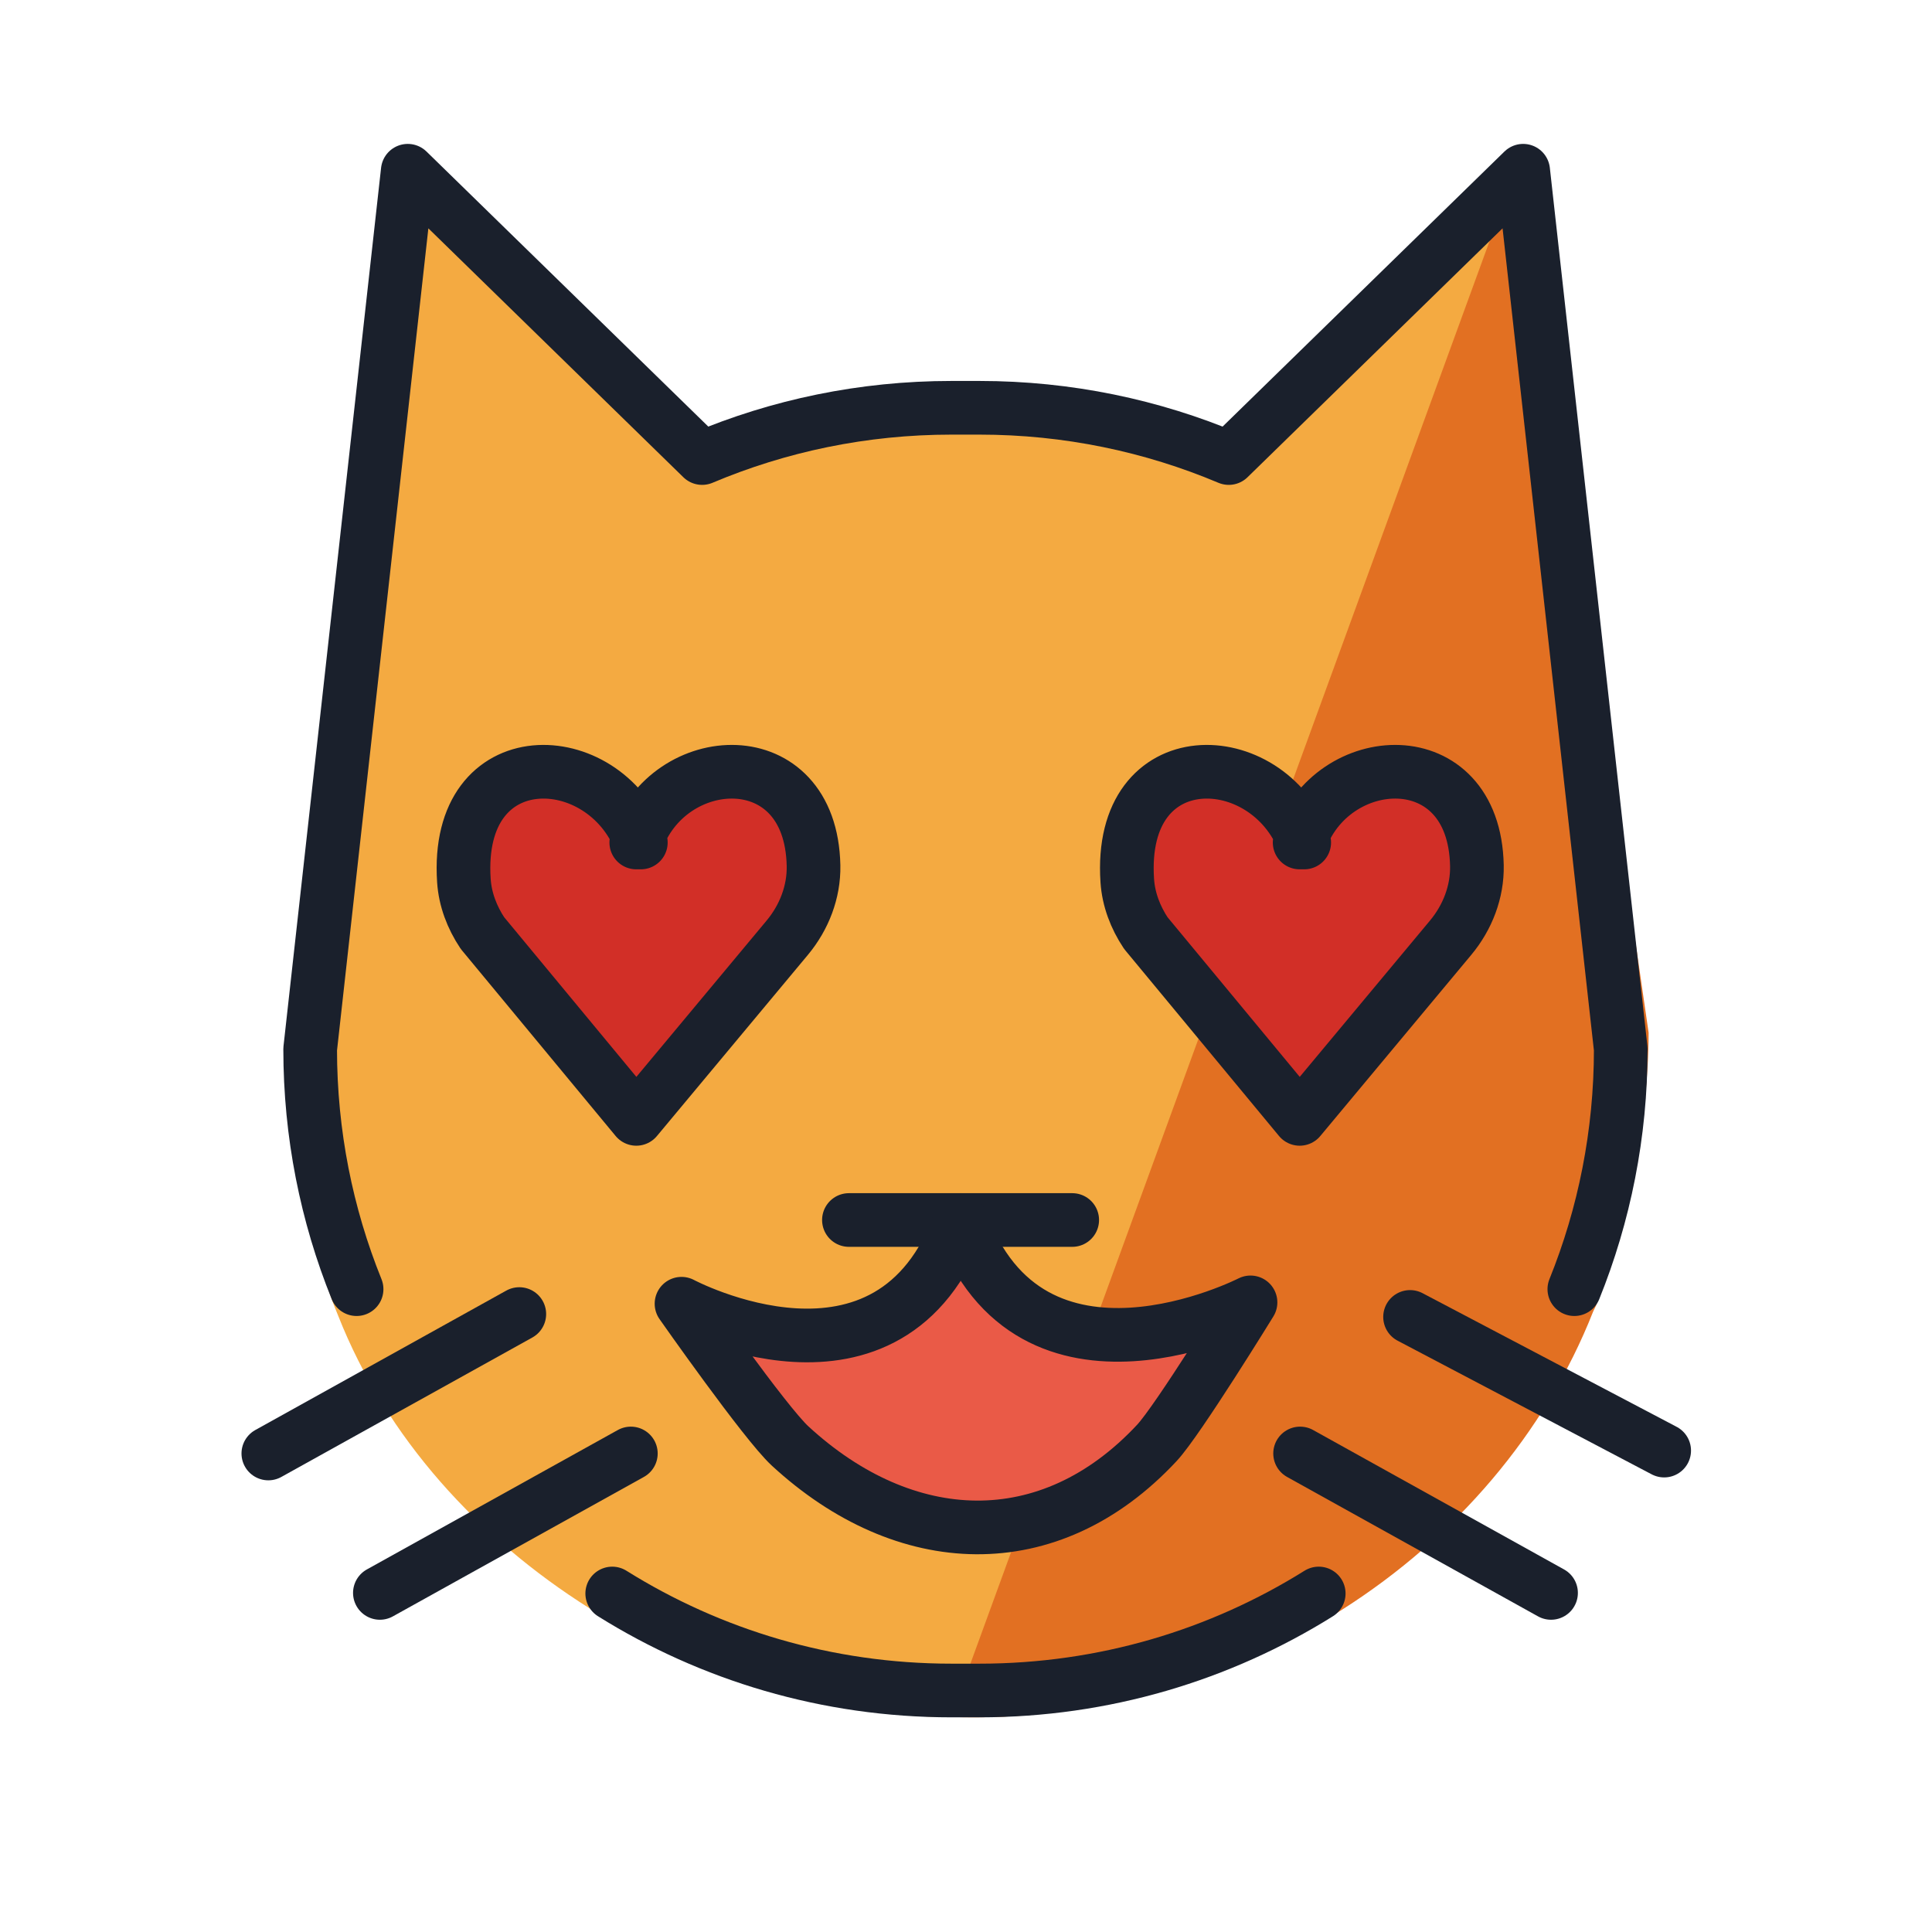
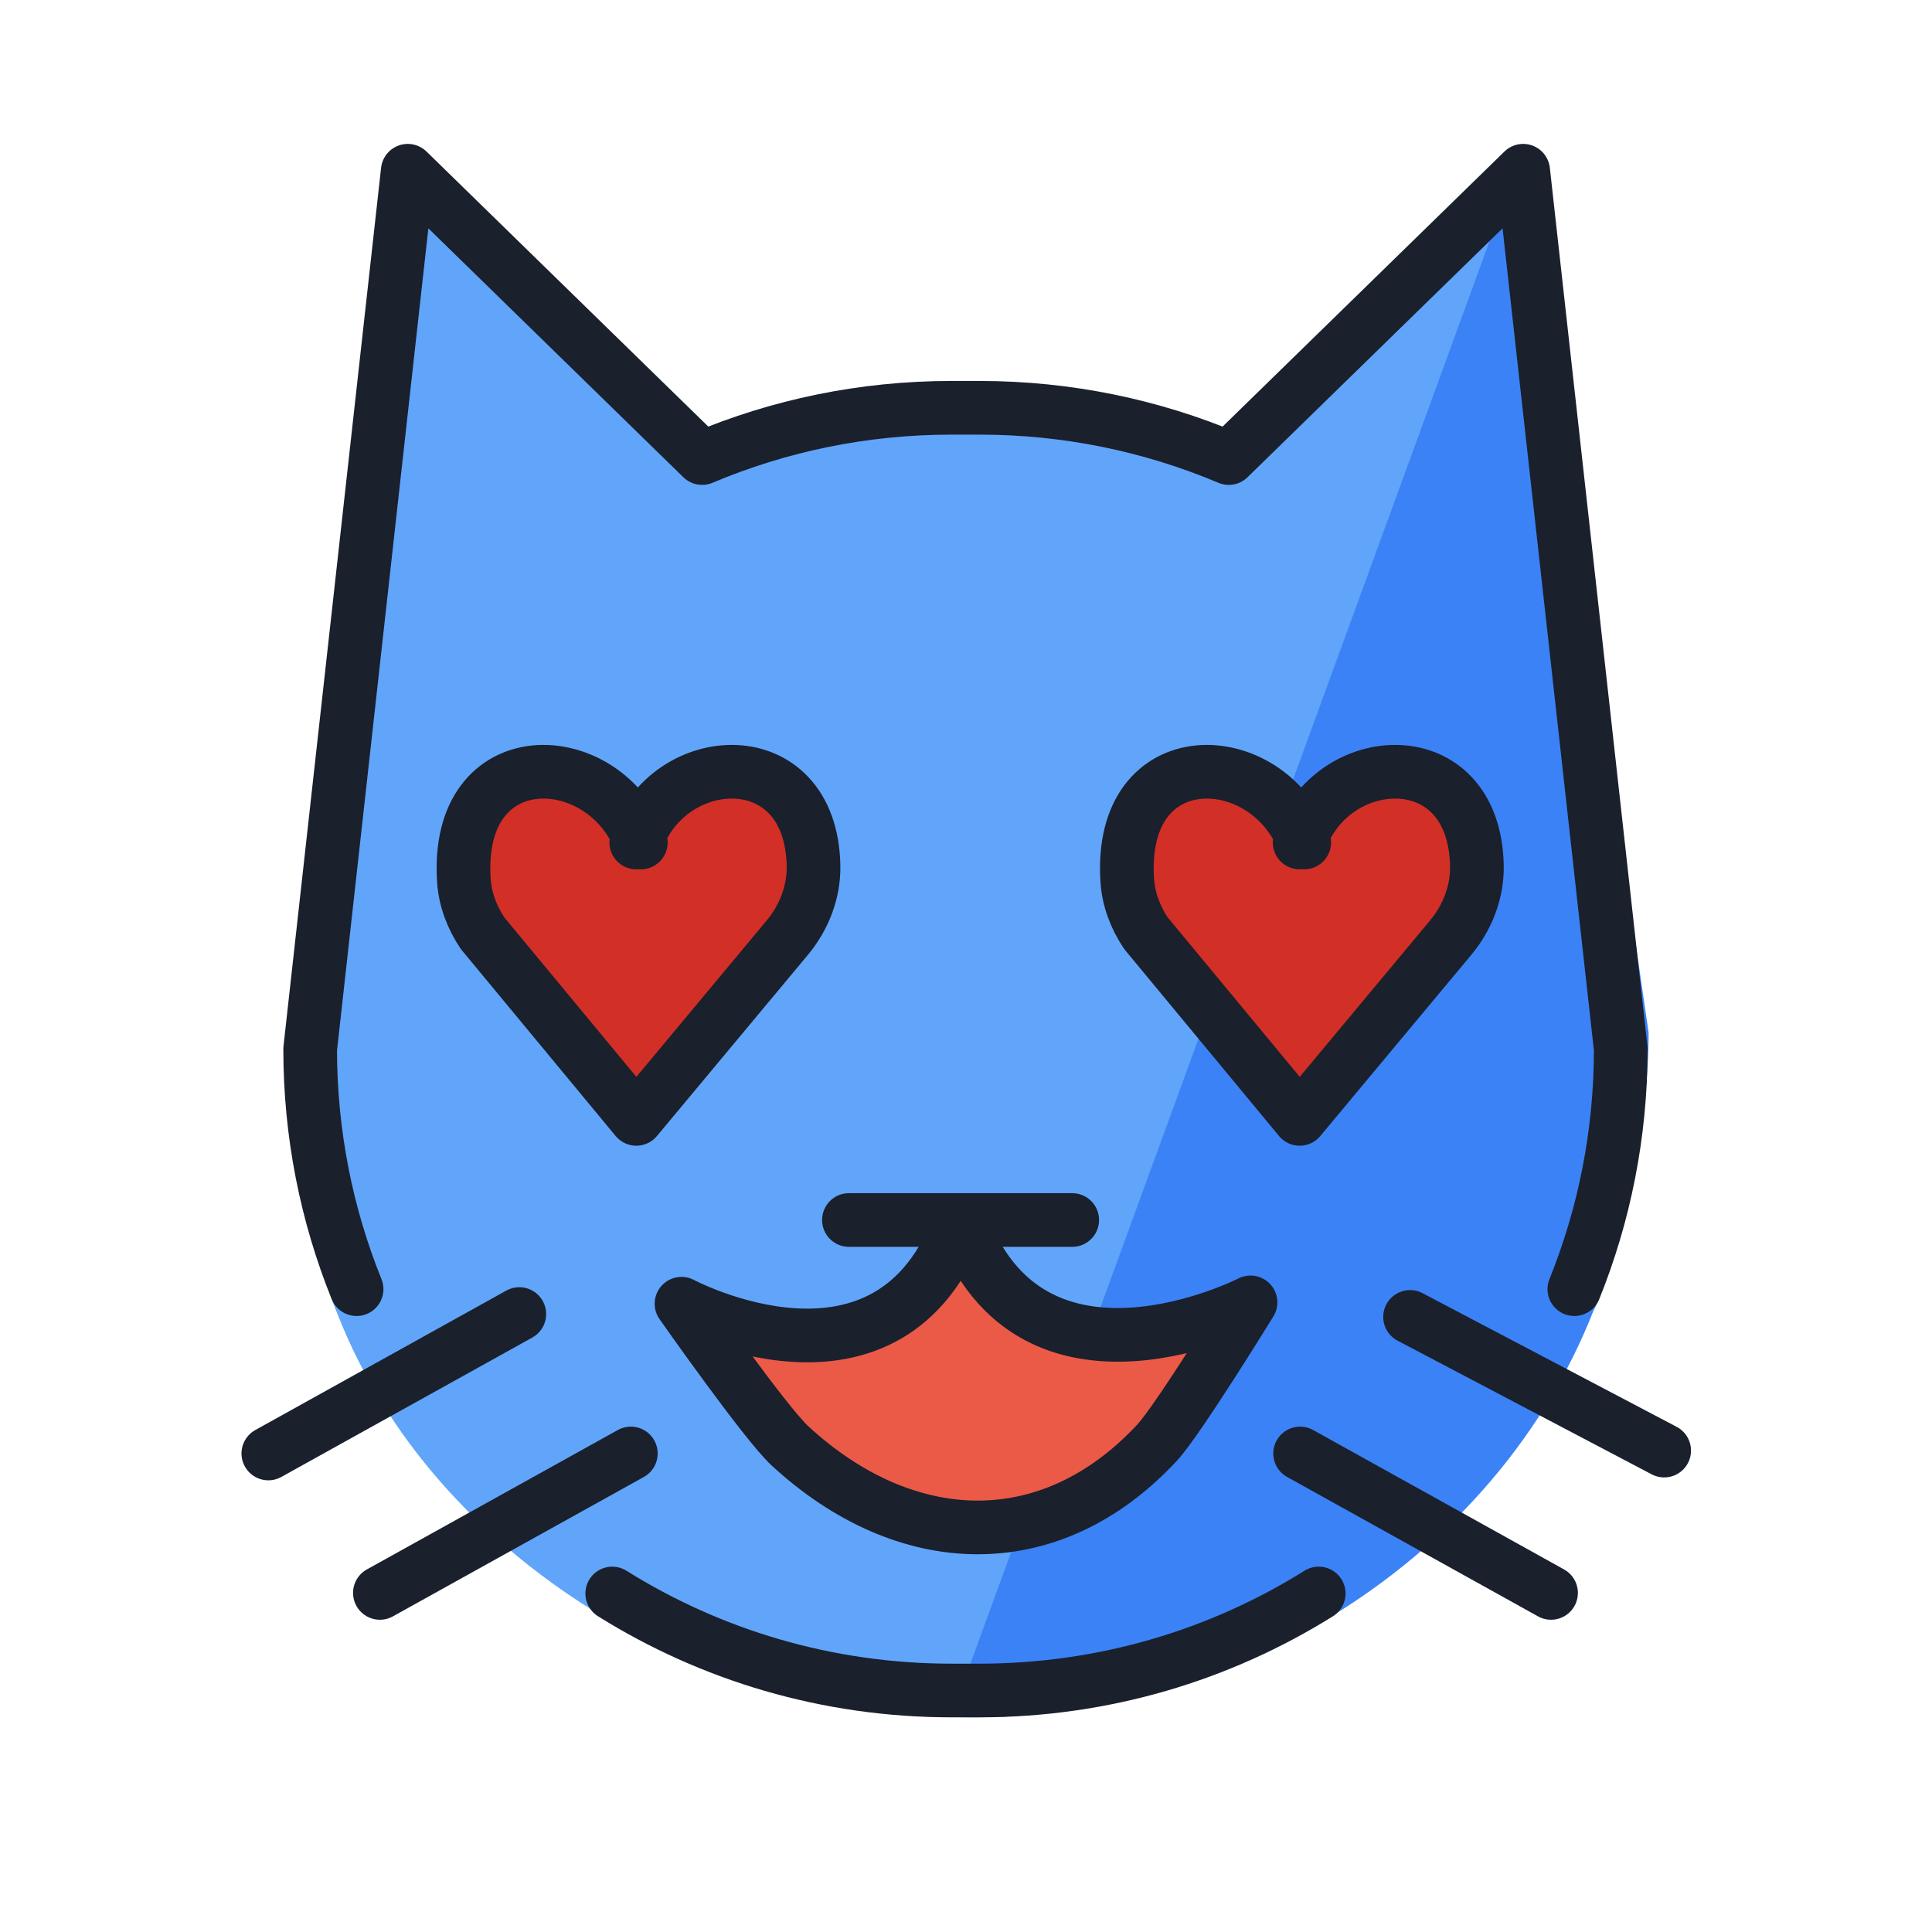
<svg xmlns="http://www.w3.org/2000/svg" id="emoji" viewBox="0 0 72 72">
  <g id="color">
-     <path fill="#F4AA41" d="M58.628,48.844c-3.595,9.11-12.622,15.143-23.189,15.143 c-9.11,0-19.241-5.843-22.836-14.953l-0.126-0.312c-1.141-2.857-0.956-6.355-0.956-9.625l3.664-32.346 l10.22,10.071c2.92-1.247,6.132-1.937,9.503-1.937h1.063c3.371,0,6.583,0.691,9.503,1.937L56.693,5.75 l3.719,33.85c0,3.27-0.628,6.392-1.769,9.249" />
-     <path fill="#E27022" d="M35.439,63.987c10.601,0.342,20.339-5.999,23.933-15.109l0.111-0.231 c1.141-2.857,1.956-6.891,1.956-10.161l-4.747-32.735" />
+     <path fill="#60A5FA" d="M58.628,48.844c-3.595,9.11-12.622,15.143-23.189,15.143 c-9.11,0-19.241-5.843-22.836-14.953l-0.126-0.312c-1.141-2.857-0.956-6.355-0.956-9.625l3.664-32.346 l10.22,10.071c2.92-1.247,6.132-1.937,9.503-1.937h1.063c3.371,0,6.583,0.691,9.503,1.937L56.693,5.75 l3.719,33.85c0,3.27-0.628,6.392-1.769,9.249" />
+     <path fill="#3B82F6" d="M35.439,63.987c10.601,0.342,20.339-5.999,23.933-15.109l0.111-0.231 c1.141-2.857,1.956-6.891,1.956-10.161l-4.747-32.735" />
    <path fill="#D22F27" d="M23.882,31.304c-1.364-3.616-6.944-3.847-6.594,1.421c0.046,0.699,0.303,1.372,0.692,1.955 l5.733,6.924l0,0l5.629-6.755c0.625-0.751,0.994-1.701,0.976-2.679c-0.093-4.692-5.445-4.35-6.606-0.866" />
    <path fill="#EA5A47" d="M25.386,48.639c0,0,7.794,4.157,10.392-3.118c2.598,7.274,10.797,3.068,10.797,3.068 s-2.692,4.378-3.485,5.23c-4.014,4.311-9.393,4.051-13.661,0.117C28.494,53.074,25.386,48.639,25.386,48.639z" />
    <path fill="#D22F27" d="M48.604,31.304c-1.364-3.616-6.944-3.847-6.594,1.421c0.046,0.699,0.303,1.372,0.692,1.955 l5.733,6.924l0,0l5.629-6.755c0.625-0.751,0.994-1.701,0.976-2.679c-0.093-4.692-5.445-4.35-6.606-0.866" />
  </g>
  <g id="hair" />
  <g id="skin" />
  <g id="skin-shadow" />
  <g id="line">
    <line x1="62.019" x2="52.549" y1="54.059" y2="49.078" fill="none" stroke="#1A202C" stroke-linecap="round" stroke-linejoin="round" stroke-miterlimit="10" stroke-width="2" />
    <line x1="57.803" x2="48.451" y1="59.363" y2="54.167" fill="none" stroke="#1A202C" stroke-linecap="round" stroke-linejoin="round" stroke-miterlimit="10" stroke-width="2" />
    <path fill="none" stroke="#1A202C" stroke-linecap="round" stroke-linejoin="round" stroke-miterlimit="10" stroke-width="2" d="M13.289,48.043c-1.116-2.763-1.73-5.783-1.73-8.945l3.637-32.735l10.97,10.707 c2.857-1.206,5.998-1.873,9.294-1.873h1.039c3.296,0,6.437,0.668,9.294,1.873L56.764,6.363l3.637,32.735 c0,3.162-0.614,6.181-1.73,8.945" />
    <path fill="none" stroke="#1A202C" stroke-linecap="round" stroke-linejoin="round" stroke-miterlimit="10" stroke-width="2" d="M22.816,59.385C26.483,61.677,30.818,63,35.461,63h1.039c4.643,0,8.977-1.323,12.645-3.615" />
    <line x1="10" x2="19.353" y1="54.167" y2="48.971" fill="none" stroke="#1A202C" stroke-linecap="round" stroke-linejoin="round" stroke-miterlimit="10" stroke-width="2" />
    <line x1="14.157" x2="23.51" y1="59.363" y2="54.167" fill="none" stroke="#1A202C" stroke-linecap="round" stroke-linejoin="round" stroke-miterlimit="10" stroke-width="2" />
    <path fill="none" stroke="#1A202C" stroke-linecap="round" stroke-linejoin="round" stroke-miterlimit="10" stroke-width="2" d="M23.882,31.397c-1.364-3.616-6.944-3.847-6.594,1.421c0.046,0.699,0.303,1.372,0.692,1.955l5.733,6.924l0,0 l5.629-6.755c0.625-0.751,0.994-1.701,0.976-2.679c-0.093-4.692-5.445-4.35-6.606-0.866 z" />
    <path fill="none" stroke="#1A202C" stroke-linecap="round" stroke-linejoin="round" stroke-miterlimit="10" stroke-width="2" d="M48.604,31.397c-1.364-3.616-6.944-3.847-6.594,1.421c0.046,0.699,0.303,1.372,0.692,1.955l5.733,6.924l0,0 l5.629-6.755c0.625-0.751,0.994-1.701,0.976-2.679c-0.093-4.692-5.445-4.35-6.606-0.866 z" />
    <line x1="31.637" x2="39.958" y1="45.466" y2="45.466" fill="none" stroke="#1A202C" stroke-linecap="round" stroke-linejoin="round" stroke-miterlimit="10" stroke-width="2" />
    <path fill="none" stroke="#1A202C" stroke-linecap="round" stroke-linejoin="round" stroke-miterlimit="10" stroke-width="2" d="M25.398,48.586c0,0,7.8,4.16,10.4-3.12c2.6,7.28,10.805,3.07,10.805,3.07s-2.694,4.381-3.487,5.234 c-4.017,4.314-9.401,4.054-13.672,0.117C28.508,53.024,25.398,48.586,25.398,48.586z" />
  </g>
</svg>
